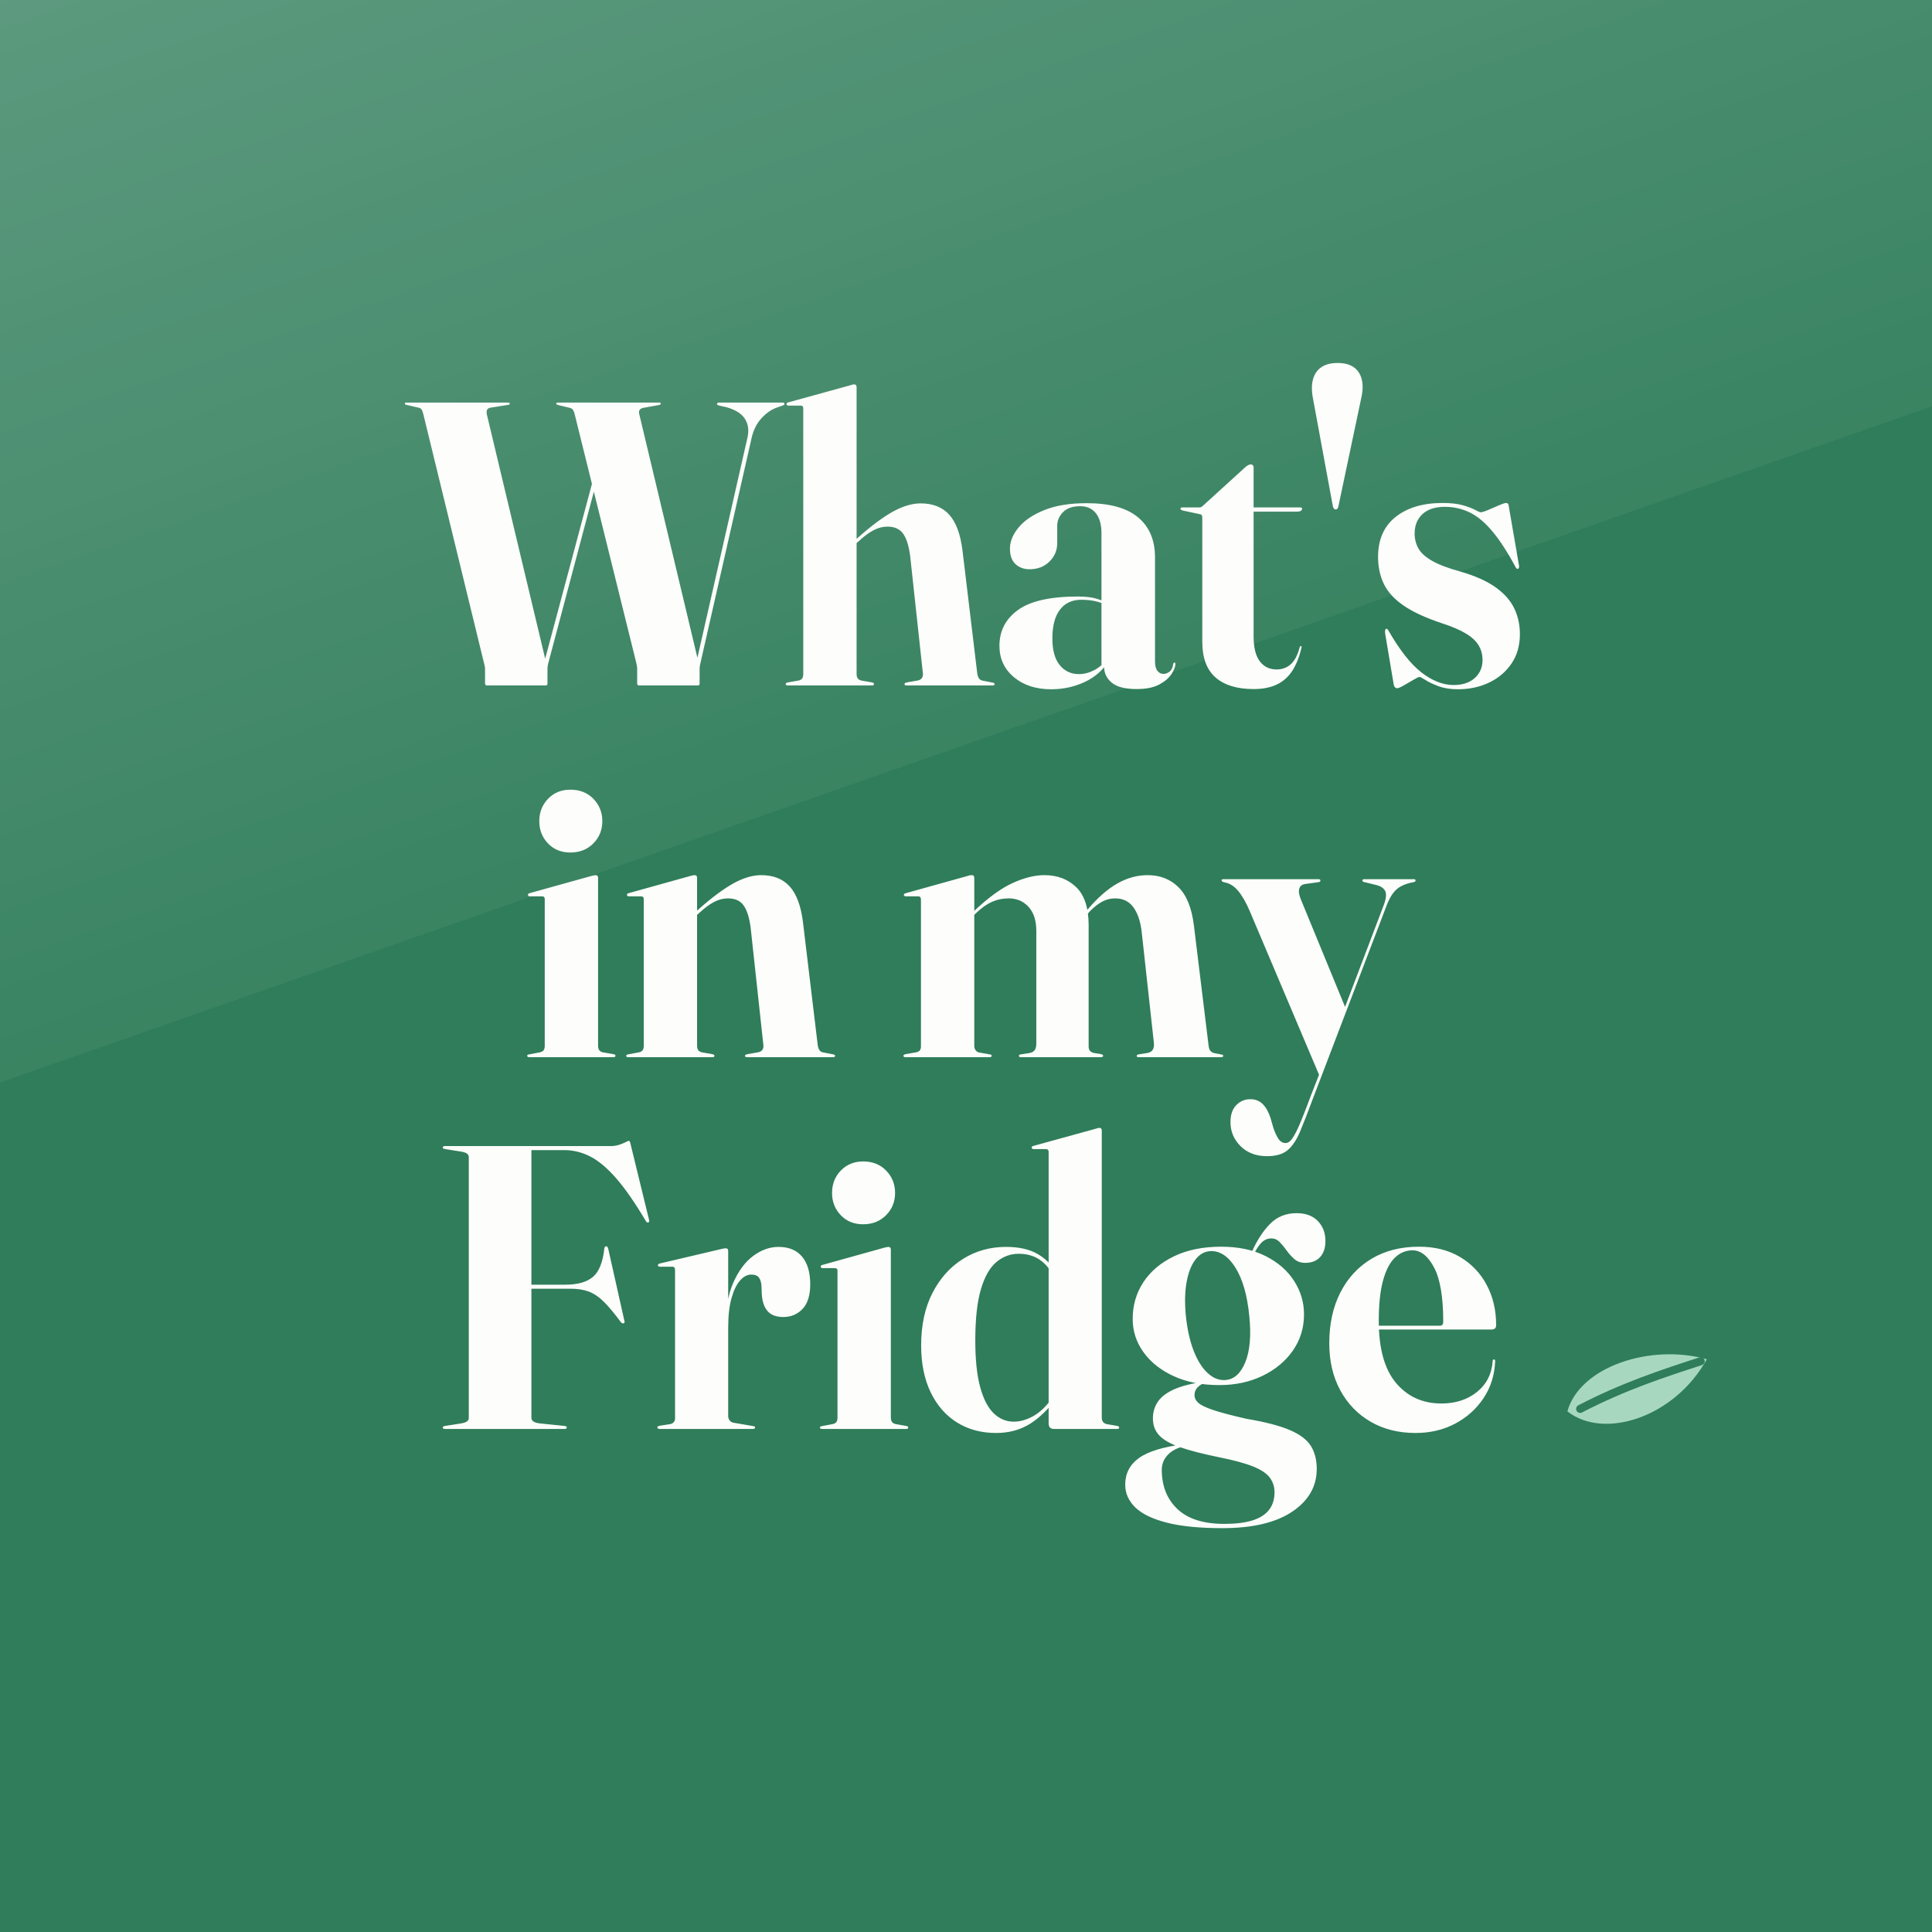
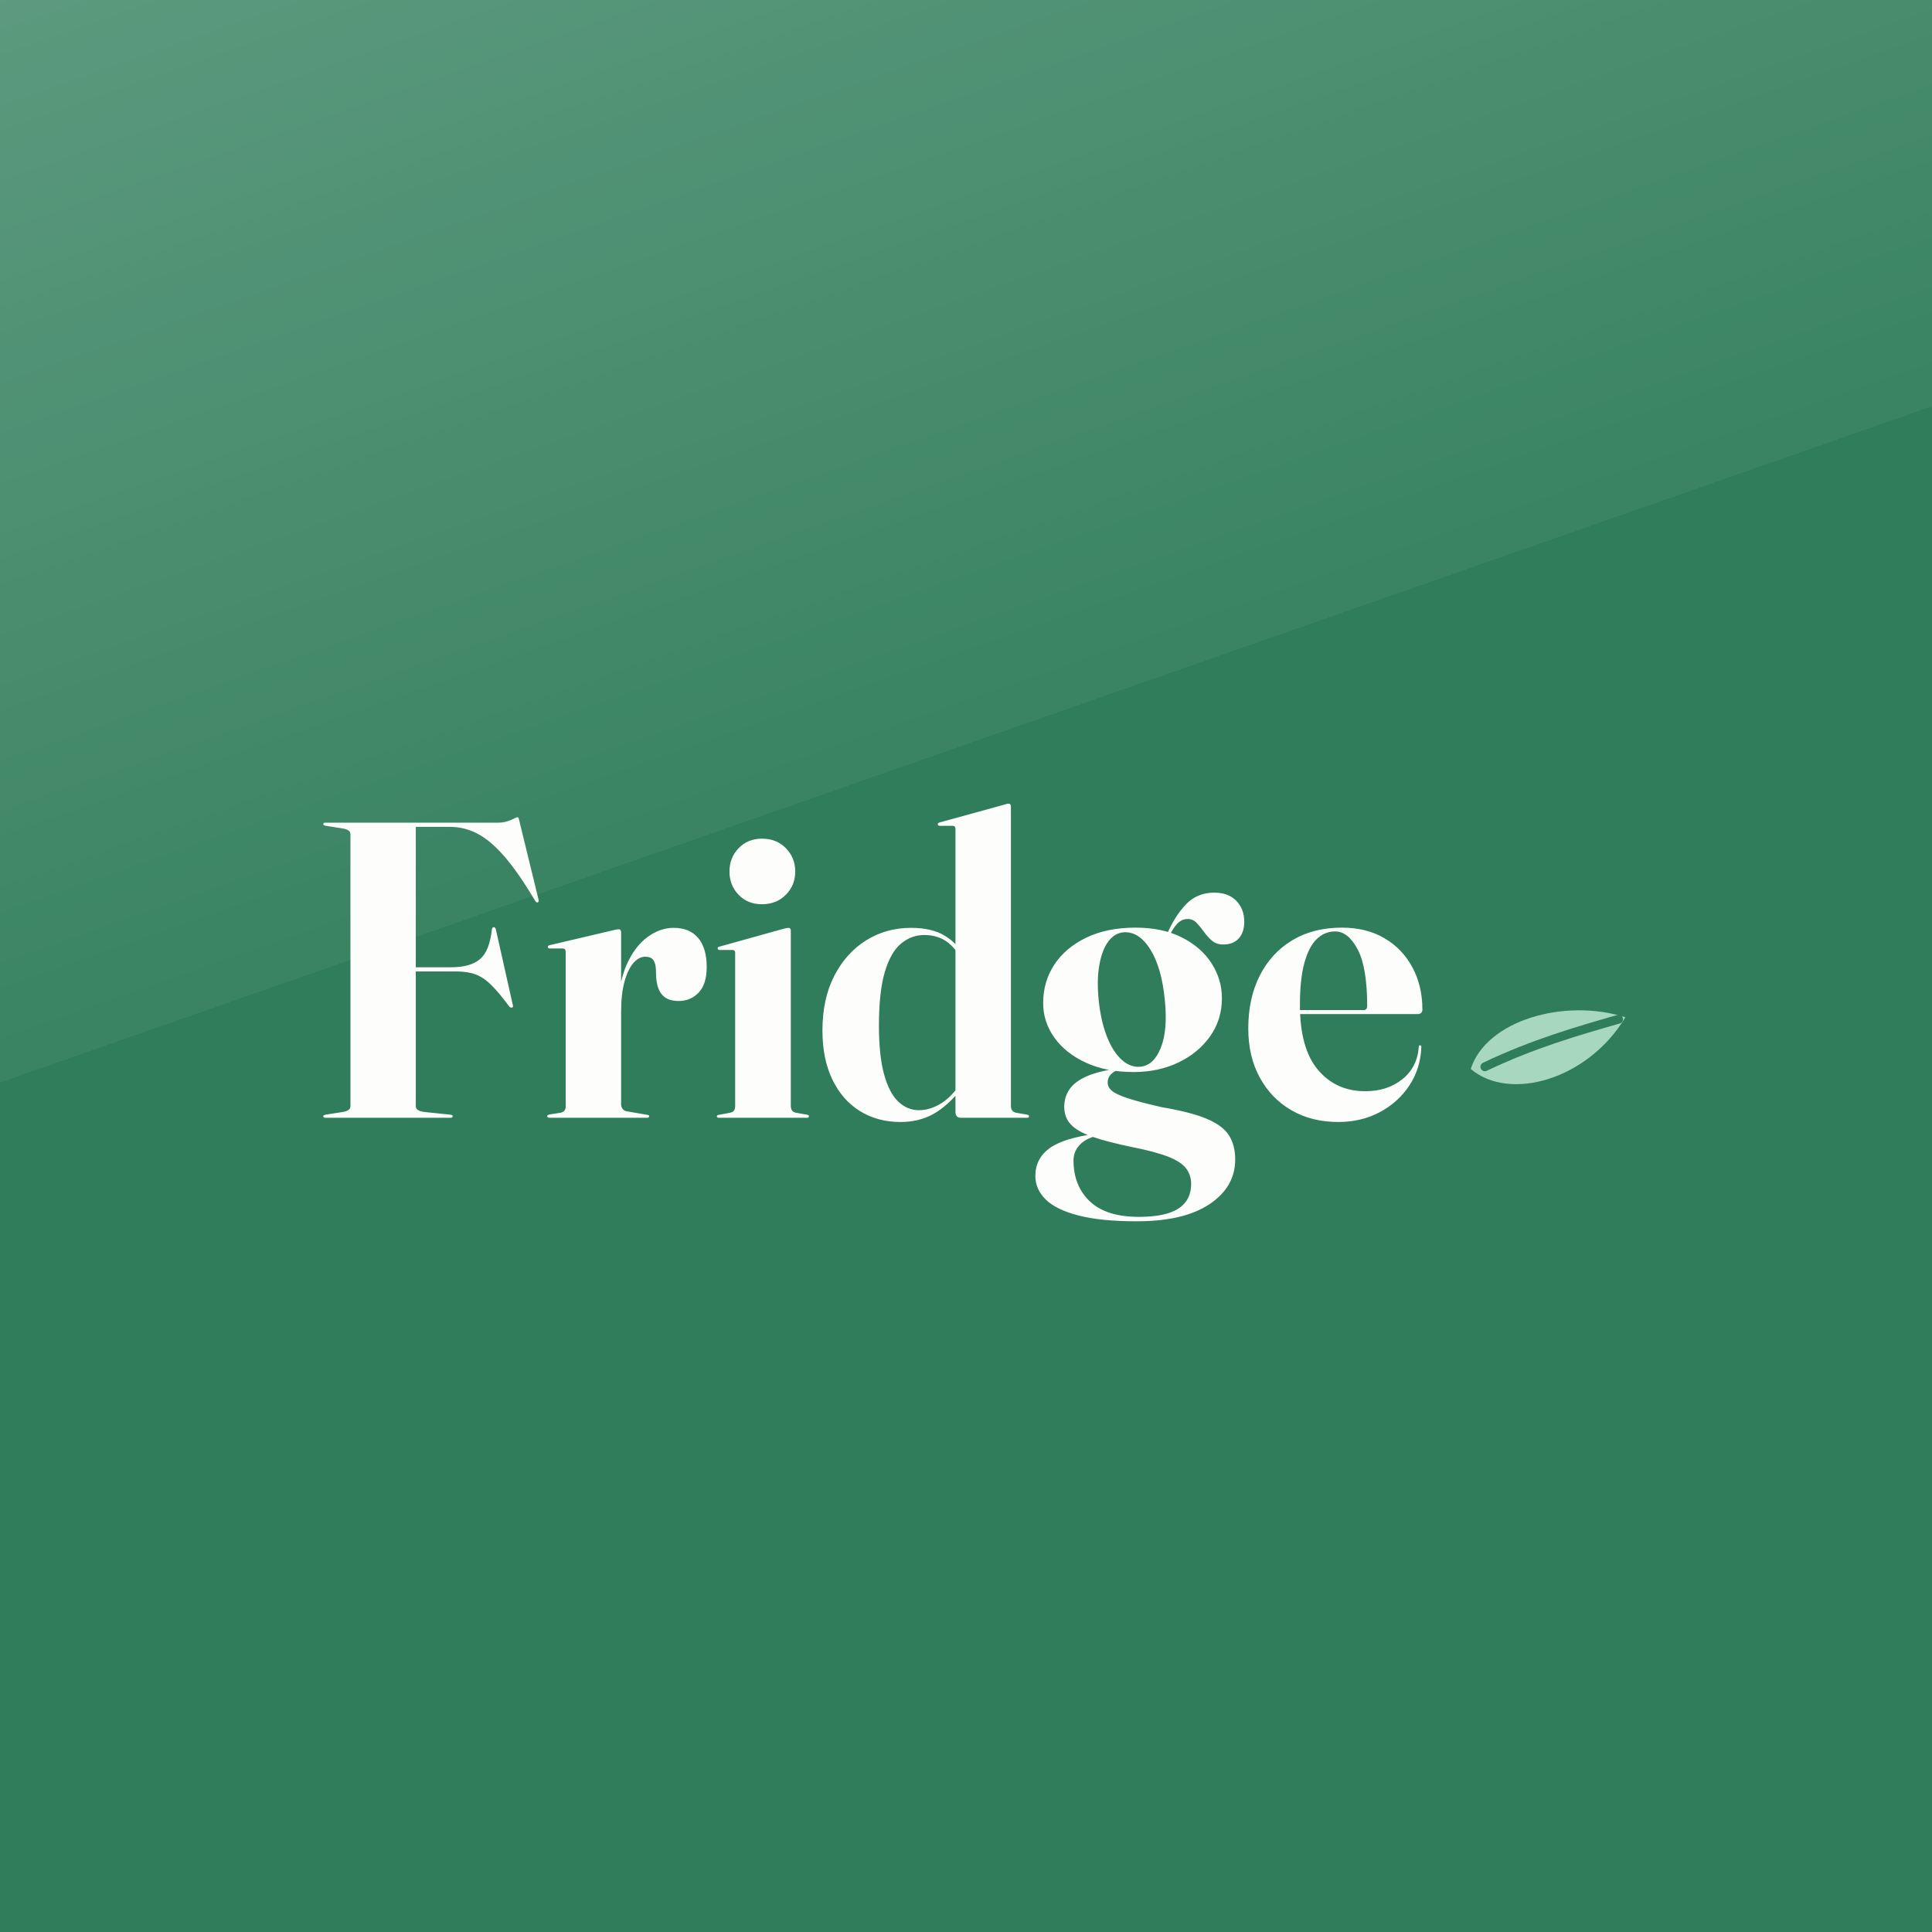
<svg xmlns="http://www.w3.org/2000/svg" width="512" height="512" viewBox="0 0 512 512">
  <defs>
    <linearGradient id="shine" x1="0" y1="0" x2="0.35" y2="1">
      <stop offset="0" stop-color="#ffffff" stop-opacity="0.22" />
      <stop offset="0.5" stop-color="#ffffff" stop-opacity="0.05" />
      <stop offset="0.5" stop-color="#ffffff" stop-opacity="0" />
    </linearGradient>
  </defs>
  <rect width="512" height="512" rx="0" fill="#2f7d5a" />
-   <path d="M158.31 122.854 159.167 123.55 145.299 175.754Q145.245 175.969 145.165 176.37Q145.085 176.772 145.085 177.361V181.109Q145.085 181.323 145.004 181.484Q144.924 181.644 144.656 181.644H128.968Q128.754 181.644 128.647 181.484Q128.54 181.323 128.54 181.109V177.361Q128.54 176.772 128.433 176.424Q128.326 176.076 128.219 175.54L112.156 109.628Q111.941 108.825 111.7 108.477Q111.46 108.129 110.871 108.022L107.604 107.272Q107.444 107.219 107.363 107.139Q107.283 107.058 107.283 106.951Q107.283 106.844 107.39 106.764Q107.497 106.683 107.604 106.683H134.751Q134.912 106.683 134.992 106.764Q135.072 106.844 135.072 106.951Q135.072 107.272 134.751 107.272L130.093 108.022Q129.289 108.129 129.075 108.611Q128.861 109.093 129.022 109.843L144.764 175.754L143.532 178.11ZM190.008 107.058Q190.008 106.898 190.142 106.791Q190.275 106.683 190.49 106.683H207.463Q207.677 106.683 207.784 106.791Q207.891 106.898 207.891 107.058Q207.891 107.219 207.757 107.299Q207.624 107.38 207.356 107.487L205.696 108.076Q203.554 108.879 201.707 110.94Q199.86 113.002 199.164 116.161L185.617 175.754Q185.564 175.969 185.483 176.37Q185.403 176.772 185.403 177.361V181.109Q185.403 181.323 185.323 181.484Q185.242 181.644 184.975 181.644H169.286Q169.072 181.644 168.965 181.484Q168.858 181.323 168.858 181.109V177.361Q168.858 176.772 168.778 176.424Q168.697 176.076 168.59 175.54L152.26 109.628Q152.045 108.879 151.805 108.557Q151.564 108.236 150.975 108.076L147.869 107.326Q147.655 107.219 147.521 107.165Q147.387 107.112 147.387 107.005Q147.387 106.844 147.521 106.764Q147.655 106.683 147.762 106.683H174.801Q174.908 106.683 175.016 106.764Q175.123 106.844 175.123 107.005Q175.123 107.112 174.989 107.192Q174.855 107.272 174.694 107.326L170.518 108.076Q169.715 108.236 169.474 108.691Q169.233 109.146 169.447 109.896L185.242 176.076L183.957 178.11L198.093 115.946Q198.735 113.109 197.423 111.02Q196.112 108.932 192.524 107.915L190.597 107.487Q190.275 107.38 190.142 107.299Q190.008 107.219 190.008 107.058ZM227.006 102.561V178.592Q227.006 179.342 227.301 179.77Q227.595 180.199 228.291 180.359L231.022 180.841Q231.611 180.948 231.611 181.269Q231.611 181.644 231.129 181.644H208.641Q208.48 181.644 208.346 181.537Q208.212 181.43 208.212 181.269Q208.212 181.162 208.346 181.029Q208.48 180.895 208.855 180.841L211.586 180.359Q212.335 180.199 212.603 179.77Q212.871 179.342 212.871 178.646V108.183Q212.871 107.861 212.71 107.674Q212.55 107.487 212.121 107.487H208.909Q208.641 107.487 208.534 107.353Q208.427 107.219 208.427 107.058Q208.427 106.898 208.561 106.791Q208.694 106.683 208.909 106.63L225.239 102.132Q225.721 101.972 225.935 101.918Q226.15 101.865 226.364 101.865Q226.685 101.865 226.846 102.079Q227.006 102.293 227.006 102.561ZM225.828 144.967 225.239 144.324 227.22 142.611Q232.575 137.846 236.564 135.624Q240.553 133.402 243.98 133.402Q248.852 133.402 251.556 136.4Q254.26 139.399 255.063 145.824L258.972 178.378Q259.079 179.235 259.427 179.77Q259.775 180.306 260.578 180.413L263.041 180.895Q263.362 180.948 263.469 181.055Q263.576 181.162 263.576 181.269Q263.576 181.43 263.469 181.537Q263.362 181.644 263.095 181.644H240.231Q239.696 181.644 239.696 181.269Q239.696 181.002 240.339 180.841L243.123 180.359Q243.98 180.199 244.328 179.663Q244.676 179.128 244.568 178.378L241.195 147.269Q240.66 143.254 239.321 141.406Q237.983 139.559 235.198 139.559Q233.324 139.559 231.531 140.496Q229.737 141.433 227.702 143.307ZM292.597 176.665V176.129L291.901 176.772V141.326Q291.901 137.899 290.428 136.025Q288.956 134.151 286.279 134.151Q283.227 134.151 281.701 135.731Q280.175 137.31 280.175 139.345V143.95Q280.175 146.787 278.113 148.822Q276.052 150.857 272.839 150.857Q270.591 150.857 269.118 149.491Q267.646 148.126 267.646 145.395Q267.646 142.558 269.948 139.773Q272.25 136.989 276.775 135.169Q281.299 133.348 287.992 133.348Q297.095 133.348 301.592 137.096Q306.09 140.844 306.09 147.698V175.219Q306.09 176.986 306.732 177.789Q307.375 178.592 308.339 178.592Q309.195 178.592 309.972 177.977Q310.748 177.361 310.909 175.969Q310.962 175.754 311.043 175.674Q311.123 175.594 311.23 175.594Q311.391 175.594 311.444 175.674Q311.498 175.754 311.498 175.969Q311.498 176.986 310.507 178.566Q309.517 180.145 307.268 181.377Q305.019 182.608 301.217 182.608Q296.666 182.608 294.632 180.921Q292.597 179.235 292.597 176.665ZM264.861 171.15Q264.861 165.206 269.787 161.646Q274.713 158.085 285.636 158.085Q288.795 158.085 290.75 158.701Q292.704 159.317 294.364 160.28L293.936 160.655Q292.222 159.799 290.482 159.37Q288.742 158.942 286.547 158.942Q282.906 158.942 280.898 161.565Q278.89 164.189 278.89 169.169Q278.89 173.88 280.844 176.263Q282.798 178.646 285.904 178.646Q287.939 178.646 289.92 177.629Q291.901 176.611 293.239 174.791L293.828 175.112Q291.58 178.806 287.457 180.734Q283.334 182.662 278.569 182.662Q272.518 182.662 268.69 179.449Q264.861 176.236 264.861 171.15ZM317.869 136.239 313.372 135.276Q313.104 135.169 312.97 135.061Q312.836 134.954 312.836 134.794Q312.836 134.687 312.97 134.58Q313.104 134.473 313.211 134.473H317.816Q318.137 134.473 318.351 134.365Q318.565 134.258 318.833 133.991L330.184 123.657Q330.559 123.389 330.88 123.228Q331.202 123.068 331.469 123.068Q331.791 123.068 332.005 123.282Q332.219 123.496 332.219 123.924V168.633Q332.219 173.077 333.852 175.246Q335.485 177.414 338.323 177.414Q339.34 177.414 340.277 177.093Q341.214 176.772 341.991 176.103Q342.767 175.433 343.383 174.309Q343.999 173.184 344.427 171.525Q344.534 171.203 344.775 171.23Q345.016 171.257 344.909 171.632Q344.052 175.326 342.473 177.762Q340.893 180.199 338.377 181.403Q335.86 182.608 332.219 182.608Q325.633 182.608 322.126 179.529Q318.619 176.451 318.619 170.079V137.257Q318.619 136.775 318.485 136.534Q318.351 136.293 317.869 136.239ZM327.936 135.597 328.364 134.473H344.588Q344.855 134.473 344.962 134.553Q345.069 134.633 345.069 134.847Q345.069 135.169 344.721 135.383Q344.373 135.597 343.731 135.597ZM353.958 135.008Q353.69 135.008 353.503 134.794Q353.315 134.58 353.208 134.098L348.014 105.934Q347.051 101.329 348.737 98.759Q350.424 96.189 354.493 96.189Q358.562 96.189 360.169 98.813Q361.775 101.436 360.651 105.934L354.707 134.098Q354.6 134.633 354.413 134.821Q354.225 135.008 353.958 135.008ZM385.227 181.537Q388.761 181.537 390.822 179.69Q392.884 177.843 392.884 174.898Q392.884 172.81 391.893 171.096Q390.903 169.383 388.547 167.937Q386.191 166.491 382.068 165.153Q375.643 163.011 371.948 160.468Q368.254 157.925 366.728 154.739Q365.202 151.553 365.202 147.591Q365.202 140.684 369.86 136.989Q374.518 133.295 382.282 133.295Q385.602 133.295 387.717 133.91Q389.832 134.526 390.956 135.142Q392.081 135.758 392.402 135.758Q392.937 135.758 394.383 135.142Q395.829 134.526 397.248 133.91Q398.666 133.295 399.095 133.295Q399.309 133.295 399.523 133.402Q399.737 133.509 399.791 133.884L402.522 149.679Q402.629 150.107 402.548 150.375Q402.468 150.643 402.307 150.75Q402.147 150.803 402.013 150.723Q401.879 150.643 401.718 150.428Q398.452 144.324 395.481 140.791Q392.509 137.257 389.457 135.784Q386.405 134.312 382.871 134.312Q379.07 134.312 376.981 136.239Q374.893 138.167 374.893 141.38Q374.893 143.575 375.91 145.369Q376.928 147.162 379.578 148.662Q382.229 150.161 387.101 151.499Q392.83 153.159 396.284 155.595Q399.737 158.032 401.263 161.164Q402.789 164.296 402.789 168.044Q402.789 172.542 400.594 175.808Q398.399 179.074 394.677 180.868Q390.956 182.662 386.351 182.662Q383.407 182.662 381.238 181.858Q379.07 181.055 377.785 180.225Q376.499 179.395 376.178 179.395Q375.857 179.395 374.599 180.145Q373.34 180.895 372.029 181.644Q370.717 182.394 370.235 182.394Q369.967 182.394 369.699 182.153Q369.432 181.912 369.325 181.269L367.076 167.884Q367.022 167.295 367.076 167.027Q367.129 166.759 367.344 166.652Q367.451 166.545 367.584 166.652Q367.718 166.759 367.879 166.973Q372.377 174.844 376.687 178.191Q380.997 181.537 385.227 181.537ZM158.497 232.564V277.112Q158.497 277.862 158.792 278.29Q159.086 278.718 159.782 278.879L162.513 279.361Q162.888 279.415 162.995 279.522Q163.102 279.629 163.102 279.789Q163.102 279.95 162.995 280.057Q162.888 280.164 162.62 280.164H140.132Q139.971 280.164 139.838 280.057Q139.704 279.95 139.704 279.789Q139.704 279.682 139.811 279.575Q139.918 279.468 140.239 279.415L143.077 278.879Q143.827 278.718 144.094 278.29Q144.362 277.862 144.362 277.166V238.24Q144.362 237.918 144.201 237.731Q144.041 237.544 143.612 237.544H140.4Q140.132 237.544 140.025 237.41Q139.918 237.276 139.918 237.115Q139.918 236.901 140.052 236.821Q140.186 236.74 140.4 236.687L156.73 232.136Q157.266 232.029 157.453 231.975Q157.641 231.922 157.855 231.922Q158.176 231.922 158.337 232.109Q158.497 232.296 158.497 232.564ZM151.162 225.925Q147.521 225.925 145.219 223.515Q142.916 221.106 142.916 217.625Q142.916 214.092 145.245 211.682Q147.575 209.273 151.162 209.273Q154.91 209.273 157.266 211.709Q159.622 214.145 159.622 217.625Q159.622 221.106 157.239 223.515Q154.856 225.925 151.162 225.925ZM184.734 232.564V277.112Q184.734 277.862 185.028 278.29Q185.323 278.718 186.019 278.879L188.749 279.361Q189.338 279.468 189.338 279.789Q189.338 280.164 188.857 280.164H166.368Q166.208 280.164 166.074 280.057Q165.94 279.95 165.94 279.789Q165.94 279.682 166.047 279.575Q166.154 279.468 166.475 279.415L169.313 278.879Q170.063 278.718 170.331 278.29Q170.598 277.862 170.598 277.166V238.24Q170.598 237.918 170.438 237.731Q170.277 237.544 169.849 237.544H166.636Q166.368 237.544 166.261 237.41Q166.154 237.276 166.154 237.115Q166.154 236.901 166.288 236.821Q166.422 236.74 166.636 236.687L182.967 232.136Q183.449 232.029 183.663 231.975Q183.877 231.922 184.091 231.922Q184.412 231.922 184.573 232.109Q184.734 232.296 184.734 232.564ZM183.556 243.487 182.967 242.844 184.948 241.131Q190.302 236.366 194.291 234.144Q198.28 231.922 201.707 231.922Q206.579 231.922 209.283 234.92Q211.987 237.918 212.79 244.344L216.699 276.898Q216.806 277.755 217.154 278.29Q217.502 278.826 218.305 278.933L220.768 279.415Q221.09 279.468 221.197 279.575Q221.304 279.682 221.304 279.789Q221.304 279.95 221.197 280.057Q221.09 280.164 220.822 280.164H197.959Q197.423 280.164 197.423 279.789Q197.423 279.522 198.066 279.361L200.85 278.879Q201.707 278.718 202.055 278.183Q202.403 277.648 202.296 276.898L198.923 245.789Q198.387 241.774 197.049 239.926Q195.71 238.079 192.926 238.079Q191.052 238.079 189.258 239.016Q187.464 239.953 185.43 241.827ZM258.195 232.671V277.166Q258.195 277.808 258.543 278.317Q258.891 278.826 259.534 278.933L262.265 279.415Q262.8 279.468 262.8 279.789Q262.8 280.164 262.265 280.164H239.883Q239.669 280.164 239.535 280.057Q239.402 279.95 239.402 279.789Q239.402 279.682 239.562 279.548Q239.723 279.415 239.991 279.361L242.775 278.879Q243.524 278.718 243.792 278.317Q244.06 277.915 244.06 277.38V238.4Q244.06 238.025 243.899 237.785Q243.739 237.544 243.364 237.544H239.991Q239.83 237.544 239.669 237.41Q239.509 237.276 239.509 237.169Q239.509 237.008 239.669 236.874Q239.83 236.74 240.098 236.687L256.428 232.136Q256.857 231.975 257.098 231.948Q257.339 231.922 257.553 231.922Q257.928 231.922 258.061 232.162Q258.195 232.403 258.195 232.671ZM257.017 243.54 256.428 243.005 258.356 241.238Q263.871 236.044 268.422 233.983Q272.973 231.922 276.775 231.922Q281.915 231.922 285.208 235.107Q288.501 238.293 288.501 245.2V277.38Q288.501 278.076 288.849 278.478Q289.197 278.879 289.839 279.04L291.821 279.361Q292.356 279.522 292.356 279.789Q292.356 280.164 291.66 280.164H270.457Q270.028 280.164 270.028 279.789Q270.028 279.468 270.564 279.415L272.973 279.04Q273.991 278.772 274.312 278.13Q274.633 277.487 274.633 276.577V246.7Q274.633 242.577 272.572 240.328Q270.51 238.079 267.298 238.079Q264.995 238.079 262.961 238.962Q260.926 239.846 258.838 241.827ZM287.162 243.54 286.573 243.005 288.233 241.024Q292.249 236.312 296.131 234.117Q300.013 231.922 304.136 231.922Q309.062 231.922 312.301 235.107Q315.54 238.293 316.397 245.254L320.306 277.219Q320.413 278.076 320.788 278.504Q321.162 278.933 321.805 279.093L323.732 279.468Q323.947 279.468 324.054 279.575Q324.161 279.682 324.161 279.789Q324.161 279.95 324.054 280.057Q323.947 280.164 323.732 280.164H301.673Q301.244 280.164 301.244 279.789Q301.244 279.522 301.78 279.415L304.136 279.04Q305.153 278.826 305.528 278.13Q305.902 277.433 305.795 276.416L302.529 246.7Q301.994 242.577 300.28 240.328Q298.567 238.079 295.515 238.079Q293.695 238.079 292.061 238.962Q290.428 239.846 288.769 241.559ZM356.715 267.474 349.808 285.411 331.175 241.399Q329.729 238.025 328.123 236.098Q326.517 234.17 324.536 233.849Q324 233.688 323.866 233.581Q323.732 233.474 323.732 233.314Q323.732 233.099 323.866 233.046Q324 232.992 324.214 232.992H349.433Q349.647 232.992 349.781 233.073Q349.915 233.153 349.915 233.367Q349.915 233.581 349.781 233.662Q349.647 233.742 349.326 233.796L345.846 234.277Q344.561 234.492 344.293 235.589Q344.025 236.687 344.829 238.561ZM347.399 290.337 352.003 278.558 352.753 276.577 366.674 239.953Q367.692 237.276 367.076 236.098Q366.46 234.92 364.533 234.492L361.695 233.796Q361.32 233.742 361.186 233.635Q361.052 233.528 361.052 233.367Q361.052 233.153 361.186 233.073Q361.32 232.992 361.534 232.992H374.652Q374.92 232.992 375.027 233.073Q375.134 233.153 375.134 233.367Q375.134 233.528 375.027 233.608Q374.92 233.688 374.545 233.796Q371.654 234.331 370.128 235.67Q368.602 237.008 367.477 239.953L347.934 291.141Q345.953 296.495 344.534 299.868Q343.115 303.241 341.214 304.821Q339.314 306.4 335.78 306.4Q331.443 306.4 328.766 303.75Q326.088 301.1 326.088 297.352Q326.088 294.46 327.614 292.881Q329.14 291.301 331.336 291.301Q333.317 291.301 334.602 292.559Q335.887 293.818 336.69 296.227L337.332 298.476Q337.814 300.136 338.617 301.528Q339.421 302.92 340.706 302.92Q341.723 302.92 342.687 301.394Q343.651 299.868 344.802 297.057Q345.953 294.246 347.399 290.337ZM161.817 303.723Q163.049 303.723 164.093 303.375Q165.137 303.027 165.806 302.679Q166.475 302.331 166.636 302.331Q166.797 302.331 166.904 302.519Q167.011 302.706 167.171 303.456L171.99 323.213Q172.097 323.588 172.017 323.748Q171.937 323.909 171.83 323.963Q171.669 324.016 171.535 323.963Q171.401 323.909 171.187 323.641Q166.904 316.413 163.343 312.317Q159.782 308.221 156.463 306.508Q153.143 304.794 149.556 304.794H140.828V375.739Q140.828 376.382 141.444 376.756Q142.06 377.131 143.291 377.238L149.502 377.881Q149.93 377.934 150.064 378.015Q150.198 378.095 150.198 378.309Q150.198 378.47 150.064 378.577Q149.93 378.684 149.663 378.684H117.858Q117.59 378.684 117.456 378.577Q117.323 378.47 117.323 378.309Q117.323 377.988 118.019 377.881L122.088 377.238Q123.159 377.078 123.694 376.73Q124.23 376.382 124.23 375.739V306.668Q124.23 306.026 123.694 305.678Q123.159 305.33 122.088 305.169L118.019 304.526Q117.323 304.419 117.323 304.098Q117.323 303.937 117.456 303.83Q117.59 303.723 117.858 303.723ZM136.866 340.454H149.823Q154.696 340.454 157.132 338.393Q159.568 336.331 160.157 330.816Q160.264 330.441 160.371 330.361Q160.479 330.281 160.586 330.281Q161.014 330.227 161.175 330.87L165.458 349.985Q165.565 350.252 165.512 350.44Q165.458 350.627 165.297 350.681Q165.19 350.734 165.03 350.708Q164.869 350.681 164.601 350.467Q162.031 346.986 160.077 345.032Q158.123 343.078 156.088 342.301Q154.053 341.525 151.269 341.525H136.866ZM192.283 351.538Q192.283 344.577 194.345 339.892Q196.406 335.207 199.619 332.824Q202.831 330.441 206.312 330.441Q210.381 330.441 212.55 333.012Q214.718 335.582 214.718 340.401Q214.718 344.738 212.683 346.879Q210.649 349.021 207.597 349.021Q204.759 349.021 203.394 347.441Q202.028 345.862 201.868 342.756L201.814 341.043Q201.761 339.49 201.172 338.634Q200.583 337.777 199.083 337.777Q197.531 337.777 196.138 339.33Q194.746 340.882 193.863 344.015Q192.979 347.147 192.979 351.859ZM192.979 331.512V349.075V375.257Q192.979 375.9 193.327 376.382Q193.675 376.864 194.318 377.024L199.619 377.934Q199.94 377.988 200.02 378.068Q200.101 378.149 200.101 378.309Q200.101 378.47 199.967 378.577Q199.833 378.684 199.565 378.684H174.775Q174.507 378.684 174.346 378.55Q174.186 378.416 174.186 378.309Q174.186 378.149 174.373 378.015Q174.56 377.881 174.882 377.827L177.612 377.399Q178.308 377.238 178.603 376.837Q178.897 376.435 178.897 375.9V336.545Q178.897 336.171 178.737 335.93Q178.576 335.689 178.148 335.689H174.775Q174.614 335.689 174.48 335.555Q174.346 335.421 174.346 335.314Q174.346 335.153 174.48 335.019Q174.614 334.886 174.882 334.832L191.266 330.977Q191.641 330.87 191.882 330.843Q192.123 330.816 192.39 330.816Q192.712 330.816 192.846 331.03Q192.979 331.245 192.979 331.512ZM236.082 331.084V375.632Q236.082 376.382 236.376 376.81Q236.671 377.238 237.367 377.399L240.098 377.881Q240.472 377.934 240.579 378.042Q240.687 378.149 240.687 378.309Q240.687 378.47 240.579 378.577Q240.472 378.684 240.205 378.684H217.716Q217.556 378.684 217.422 378.577Q217.288 378.47 217.288 378.309Q217.288 378.202 217.395 378.095Q217.502 377.988 217.824 377.934L220.661 377.399Q221.411 377.238 221.679 376.81Q221.946 376.382 221.946 375.686V336.76Q221.946 336.438 221.786 336.251Q221.625 336.063 221.197 336.063H217.984Q217.716 336.063 217.609 335.93Q217.502 335.796 217.502 335.635Q217.502 335.421 217.636 335.341Q217.77 335.26 217.984 335.207L234.315 330.656Q234.85 330.549 235.038 330.495Q235.225 330.441 235.439 330.441Q235.761 330.441 235.921 330.629Q236.082 330.816 236.082 331.084ZM228.746 324.445Q225.105 324.445 222.803 322.035Q220.501 319.626 220.501 316.145Q220.501 312.611 222.83 310.202Q225.159 307.793 228.746 307.793Q232.494 307.793 234.85 310.229Q237.206 312.665 237.206 316.145Q237.206 319.626 234.824 322.035Q232.441 324.445 228.746 324.445ZM277.899 372.687V372.419V305.222Q277.899 304.901 277.712 304.714Q277.524 304.526 277.15 304.526H273.937Q273.669 304.526 273.535 304.393Q273.402 304.259 273.402 304.098Q273.402 303.937 273.535 303.83Q273.669 303.723 273.884 303.67L290.214 299.172Q290.75 299.011 290.937 298.958Q291.124 298.904 291.392 298.904Q291.713 298.904 291.847 299.119Q291.981 299.333 291.981 299.6V375.632Q291.981 376.382 292.302 376.81Q292.624 377.238 293.266 377.399L296.05 377.881Q296.372 377.934 296.479 378.042Q296.586 378.149 296.586 378.309Q296.586 378.47 296.479 378.577Q296.372 378.684 296.158 378.684H279.291Q278.595 378.684 278.247 378.309Q277.899 377.934 277.899 377.185ZM244.113 356.517Q244.113 348.486 247.112 342.649Q250.11 336.813 255.197 333.627Q260.283 330.441 266.602 330.441Q271.795 330.441 275.061 332.369Q278.328 334.297 280.362 337.83L279.238 338.366Q277.899 335.475 275.57 333.868Q273.241 332.262 269.975 332.262Q266.709 332.262 264.085 334.43Q261.461 336.599 259.962 341.632Q258.463 346.665 258.463 355.232Q258.463 362.835 259.748 367.574Q261.033 372.312 263.335 374.534Q265.638 376.756 268.636 376.756Q271.206 376.756 273.83 375.284Q276.454 373.812 278.809 370.545L279.452 371.295Q275.758 375.846 272.143 377.801Q268.529 379.755 263.978 379.755Q258.088 379.755 253.617 376.971Q249.146 374.186 246.63 368.966Q244.113 363.745 244.113 356.517ZM330.372 376.007Q324.482 374.668 321.537 373.678Q318.592 372.687 317.575 371.777Q316.558 370.867 316.558 369.689Q316.558 368.511 317.361 367.681Q318.164 366.851 319.181 366.53V366.155Q314.148 366.851 311.15 368.19Q308.151 369.528 306.839 371.482Q305.528 373.437 305.528 375.9Q305.528 378.577 307.188 380.371Q308.847 382.164 312.676 383.503Q316.504 384.842 323.036 386.18Q328.926 387.358 332.112 388.643Q335.298 389.928 336.529 391.615Q337.761 393.301 337.761 395.443Q337.761 398.281 336.288 400.155Q334.816 402.029 331.871 402.939Q328.926 403.849 324.482 403.849Q316.183 403.849 312.033 399.914Q307.884 395.979 307.884 389.5Q307.884 387.251 309.463 385.564Q311.043 383.878 313.988 383.235L313.934 382.7Q305.474 383.771 301.833 386.394Q298.192 389.018 298.192 393.462Q298.192 396.835 300.816 399.432Q303.439 402.029 309.142 403.501Q314.844 404.974 323.947 404.974Q335.94 404.974 342.446 400.61Q348.951 396.246 348.951 389.286Q348.951 385.645 347.372 383.155Q345.792 380.665 341.75 378.952Q337.707 377.238 330.372 376.007ZM331.175 333.119 332.032 332.904Q333.049 330.656 334.2 329.424Q335.351 328.193 336.904 328.193Q338.189 328.193 339.126 329.156Q340.063 330.12 341 331.432Q341.937 332.744 343.062 333.708Q344.186 334.671 345.899 334.671Q348.469 334.671 349.862 333.119Q351.254 331.566 351.254 328.889Q351.254 325.676 349.246 323.588Q347.238 321.5 343.597 321.5Q339.314 321.5 336.476 324.445Q333.638 327.389 331.603 332.101ZM345.578 348.325Q345.578 343.56 342.955 339.463Q340.331 335.367 335.405 332.878Q330.479 330.388 323.625 330.388Q316.397 330.388 311.123 332.931Q305.849 335.475 303.011 339.785Q300.173 344.095 300.173 349.556Q300.173 354.322 303.011 358.311Q305.849 362.3 311.016 364.682Q316.183 367.065 323.143 367.065Q329.515 367.065 334.602 364.602Q339.688 362.139 342.633 357.909Q345.578 353.679 345.578 348.325ZM320.68 331.566Q324.536 331.352 327.4 335.93Q330.265 340.508 331.068 348.7Q331.871 356.464 330.024 360.988Q328.177 365.512 324.696 365.727Q322.18 365.887 319.984 363.826Q317.789 361.764 316.29 357.856Q314.791 353.947 314.255 348.593Q313.773 343.506 314.469 339.731Q315.165 335.956 316.772 333.841Q318.378 331.726 320.68 331.566ZM396.498 351.216Q396.498 351.698 396.203 352.019Q395.909 352.341 395.266 352.341H362.016V351.323H381.613Q382.47 351.323 382.47 350.252Q382.47 340.508 380.06 335.93Q377.651 331.352 374.331 331.352Q371.654 331.352 369.646 333.306Q367.638 335.26 366.514 339.383Q365.389 343.506 365.389 350.038Q365.389 361.068 369.967 366.503Q374.545 371.938 381.988 371.938Q387.61 371.938 391.411 368.886Q395.213 365.834 395.588 360.64Q395.588 360.426 395.695 360.345Q395.802 360.265 395.855 360.265Q396.016 360.265 396.123 360.345Q396.23 360.426 396.23 360.747Q396.016 366.208 393.178 370.492Q390.34 374.775 385.655 377.265Q380.97 379.755 375.134 379.755Q368.388 379.755 363.247 376.783Q358.107 373.812 355.189 368.457Q352.271 363.103 352.271 355.982Q352.271 348.271 355.216 342.515Q358.161 336.76 363.488 333.574Q368.816 330.388 376.044 330.388Q382.309 330.388 386.887 333.092Q391.465 335.796 393.981 340.508Q396.498 345.219 396.498 351.216Z" fill="#fdfdfb" />
-   <g transform="translate(411.1153 363.6919) rotate(-18) scale(0.4283474)">
+   <path d="M132.088 218.011Q133.373 218.011 134.462 217.648Q135.552 217.285 136.25 216.921Q136.948 216.558 137.116 216.558Q137.284 216.558 137.395 216.754Q137.507 216.949 137.675 217.731L142.703 238.346Q142.814 238.737 142.731 238.905Q142.647 239.072 142.535 239.128Q142.368 239.184 142.228 239.128Q142.088 239.072 141.865 238.793Q137.395 231.251 133.68 226.977Q129.965 222.704 126.501 220.916Q123.038 219.128 119.295 219.128H110.188V293.151Q110.188 293.822 110.831 294.213Q111.473 294.604 112.758 294.715L119.239 295.386Q119.686 295.442 119.825 295.526Q119.965 295.609 119.965 295.833Q119.965 296 119.825 296.112Q119.686 296.224 119.406 296.224H86.222Q85.942 296.224 85.803 296.112Q85.663 296 85.663 295.833Q85.663 295.498 86.389 295.386L90.635 294.715Q91.753 294.548 92.311 294.185Q92.87 293.822 92.87 293.151V221.083Q92.87 220.413 92.311 220.05Q91.753 219.687 90.635 219.519L86.389 218.849Q85.663 218.737 85.663 218.402Q85.663 218.234 85.803 218.123Q85.942 218.011 86.222 218.011ZM106.054 256.335H119.574Q124.658 256.335 127.2 254.184Q129.742 252.033 130.356 246.279Q130.468 245.888 130.58 245.804Q130.691 245.721 130.803 245.721Q131.25 245.665 131.418 246.335L135.887 266.279Q135.999 266.559 135.943 266.754Q135.887 266.95 135.719 267.006Q135.608 267.062 135.44 267.034Q135.273 267.006 134.993 266.782Q132.312 263.151 130.272 261.112Q128.233 259.073 126.11 258.263Q123.987 257.453 121.082 257.453H106.054ZM163.876 267.9Q163.876 260.637 166.027 255.749Q168.178 250.86 171.53 248.374Q174.882 245.888 178.513 245.888Q182.759 245.888 185.022 248.57Q187.284 251.251 187.284 256.279Q187.284 260.805 185.161 263.039Q183.038 265.274 179.854 265.274Q176.893 265.274 175.468 263.626Q174.044 261.978 173.876 258.737L173.82 256.95Q173.765 255.33 173.15 254.436Q172.535 253.542 170.971 253.542Q169.351 253.542 167.899 255.162Q166.446 256.782 165.524 260.05Q164.602 263.319 164.602 268.235ZM164.602 247.005V265.33V292.648Q164.602 293.319 164.966 293.822Q165.329 294.324 165.999 294.492L171.53 295.442Q171.865 295.498 171.949 295.581Q172.033 295.665 172.033 295.833Q172.033 296 171.893 296.112Q171.753 296.224 171.474 296.224H145.608Q145.328 296.224 145.161 296.084Q144.993 295.945 144.993 295.833Q144.993 295.665 145.189 295.526Q145.384 295.386 145.72 295.33L148.569 294.883Q149.295 294.715 149.602 294.296Q149.91 293.877 149.91 293.319V252.257Q149.91 251.866 149.742 251.614Q149.574 251.363 149.127 251.363H145.608Q145.44 251.363 145.301 251.223Q145.161 251.084 145.161 250.972Q145.161 250.804 145.301 250.665Q145.44 250.525 145.72 250.469L162.815 246.447Q163.206 246.335 163.457 246.307Q163.709 246.279 163.988 246.279Q164.323 246.279 164.463 246.503Q164.602 246.726 164.602 247.005ZM209.575 246.559V293.039Q209.575 293.822 209.882 294.269Q210.189 294.715 210.916 294.883L213.765 295.386Q214.156 295.442 214.268 295.553Q214.379 295.665 214.379 295.833Q214.379 296 214.268 296.112Q214.156 296.224 213.877 296.224H190.413Q190.245 296.224 190.105 296.112Q189.966 296 189.966 295.833Q189.966 295.721 190.078 295.609Q190.189 295.498 190.524 295.442L193.485 294.883Q194.268 294.715 194.547 294.269Q194.826 293.822 194.826 293.095V252.48Q194.826 252.145 194.659 251.95Q194.491 251.754 194.044 251.754H190.692Q190.413 251.754 190.301 251.614Q190.189 251.475 190.189 251.307Q190.189 251.084 190.329 251Q190.469 250.916 190.692 250.86L207.731 246.112Q208.29 246 208.486 245.944Q208.681 245.888 208.905 245.888Q209.24 245.888 209.407 246.084Q209.575 246.279 209.575 246.559ZM201.921 239.631Q198.122 239.631 195.72 237.117Q193.318 234.603 193.318 230.972Q193.318 227.285 195.748 224.771Q198.178 222.257 201.921 222.257Q205.832 222.257 208.29 224.799Q210.748 227.34 210.748 230.972Q210.748 234.603 208.262 237.117Q205.776 239.631 201.921 239.631ZM253.207 289.967V289.687V219.575Q253.207 219.24 253.011 219.044Q252.816 218.849 252.425 218.849H249.073Q248.793 218.849 248.654 218.709Q248.514 218.569 248.514 218.402Q248.514 218.234 248.654 218.123Q248.793 218.011 249.017 217.955L266.056 213.262Q266.615 213.095 266.81 213.039Q267.006 212.983 267.285 212.983Q267.62 212.983 267.76 213.206Q267.9 213.43 267.9 213.709V293.039Q267.9 293.822 268.235 294.269Q268.57 294.715 269.24 294.883L272.145 295.386Q272.481 295.442 272.592 295.553Q272.704 295.665 272.704 295.833Q272.704 296 272.592 296.112Q272.481 296.224 272.257 296.224H254.659Q253.933 296.224 253.57 295.833Q253.207 295.442 253.207 294.66ZM217.955 273.095Q217.955 264.715 221.083 258.626Q224.212 252.536 229.519 249.212Q234.827 245.888 241.419 245.888Q246.838 245.888 250.246 247.899Q253.654 249.911 255.777 253.598L254.603 254.156Q253.207 251.14 250.776 249.464Q248.346 247.788 244.938 247.788Q241.531 247.788 238.793 250.05Q236.056 252.313 234.491 257.564Q232.927 262.816 232.927 271.754Q232.927 279.687 234.268 284.632Q235.609 289.576 238.011 291.894Q240.413 294.213 243.542 294.213Q246.223 294.213 248.961 292.676Q251.698 291.14 254.156 287.732L254.827 288.514Q250.972 293.263 247.201 295.302Q243.43 297.341 238.681 297.341Q232.536 297.341 227.871 294.436Q223.206 291.531 220.581 286.084Q217.955 280.637 217.955 273.095ZM307.956 293.431Q301.811 292.034 298.738 291Q295.665 289.967 294.604 289.017Q293.542 288.067 293.542 286.838Q293.542 285.609 294.38 284.743Q295.218 283.877 296.28 283.542V283.151Q291.028 283.877 287.9 285.274Q284.771 286.671 283.403 288.71Q282.034 290.749 282.034 293.319Q282.034 296.112 283.766 297.984Q285.498 299.855 289.492 301.252Q293.486 302.649 300.302 304.045Q306.447 305.274 309.772 306.615Q313.096 307.956 314.38 309.716Q315.665 311.475 315.665 313.71Q315.665 316.671 314.129 318.626Q312.593 320.582 309.52 321.531Q306.447 322.481 301.811 322.481Q293.151 322.481 288.822 318.375Q284.492 314.269 284.492 307.509Q284.492 305.163 286.14 303.403Q287.788 301.643 290.861 300.973L290.805 300.414Q281.978 301.531 278.179 304.269Q274.38 307.006 274.38 311.643Q274.38 315.163 277.118 317.872Q279.855 320.582 285.805 322.118Q291.755 323.654 301.252 323.654Q313.766 323.654 320.554 319.101Q327.342 314.548 327.342 307.285Q327.342 303.487 325.693 300.889Q324.045 298.291 319.827 296.503Q315.61 294.715 307.956 293.431ZM308.794 248.681 309.688 248.458Q310.749 246.112 311.95 244.827Q313.151 243.542 314.772 243.542Q316.112 243.542 317.09 244.547Q318.068 245.553 319.045 246.922Q320.023 248.29 321.196 249.296Q322.369 250.302 324.157 250.302Q326.839 250.302 328.291 248.681Q329.744 247.061 329.744 244.268Q329.744 240.916 327.649 238.737Q325.554 236.558 321.755 236.558Q317.286 236.558 314.325 239.631Q311.364 242.704 309.241 247.62ZM323.822 264.548Q323.822 259.575 321.084 255.302Q318.347 251.028 313.207 248.43Q308.068 245.832 300.917 245.832Q293.375 245.832 287.872 248.486Q282.369 251.14 279.408 255.637Q276.447 260.134 276.447 265.833Q276.447 270.805 279.408 274.967Q282.369 279.129 287.76 281.615Q293.151 284.101 300.414 284.101Q307.062 284.101 312.369 281.531Q317.677 278.961 320.749 274.548Q323.822 270.134 323.822 264.548ZM297.844 247.061Q301.866 246.838 304.855 251.614Q307.844 256.391 308.682 264.939Q309.52 273.039 307.593 277.76Q305.665 282.481 302.034 282.704Q299.408 282.872 297.118 280.721Q294.827 278.57 293.263 274.492Q291.699 270.414 291.14 264.827Q290.637 259.52 291.363 255.581Q292.09 251.642 293.766 249.436Q295.442 247.229 297.844 247.061ZM376.951 267.564Q376.951 268.067 376.644 268.402Q376.336 268.738 375.666 268.738H340.973V267.676H361.42Q362.314 267.676 362.314 266.559Q362.314 256.391 359.8 251.614Q357.286 246.838 353.822 246.838Q351.029 246.838 348.934 248.877Q346.839 250.916 345.666 255.218Q344.493 259.52 344.493 266.335Q344.493 277.844 349.269 283.514Q354.046 289.185 361.811 289.185Q367.677 289.185 371.644 286Q375.61 282.816 376.001 277.397Q376.001 277.173 376.113 277.09Q376.225 277.006 376.281 277.006Q376.448 277.006 376.56 277.09Q376.672 277.173 376.672 277.509Q376.448 283.207 373.487 287.676Q370.526 292.146 365.638 294.743Q360.75 297.341 354.66 297.341Q347.621 297.341 342.258 294.241Q336.895 291.14 333.85 285.553Q330.805 279.967 330.805 272.536Q330.805 264.492 333.878 258.486Q336.951 252.48 342.509 249.156Q348.068 245.832 355.61 245.832Q362.146 245.832 366.923 248.654Q371.7 251.475 374.325 256.391Q376.951 261.307 376.951 267.564Z" fill="#fdfdfb" />
+   <g transform="translate(385.4985 271.8214) rotate(-16) scale(0.4692786)">
    <path d="M2 26 C 18 2, 64 2, 94 22 C 64 50, 18 50, 2 26 Z" fill="#a7d8bf" />
    <path d="M10 27 C 40 22, 66 22, 90 22" fill="none" stroke="#2f7d5a" stroke-width="5" stroke-linecap="round" />
  </g>
  <rect width="512" height="512" rx="0" fill="url(#shine)" />
</svg>
